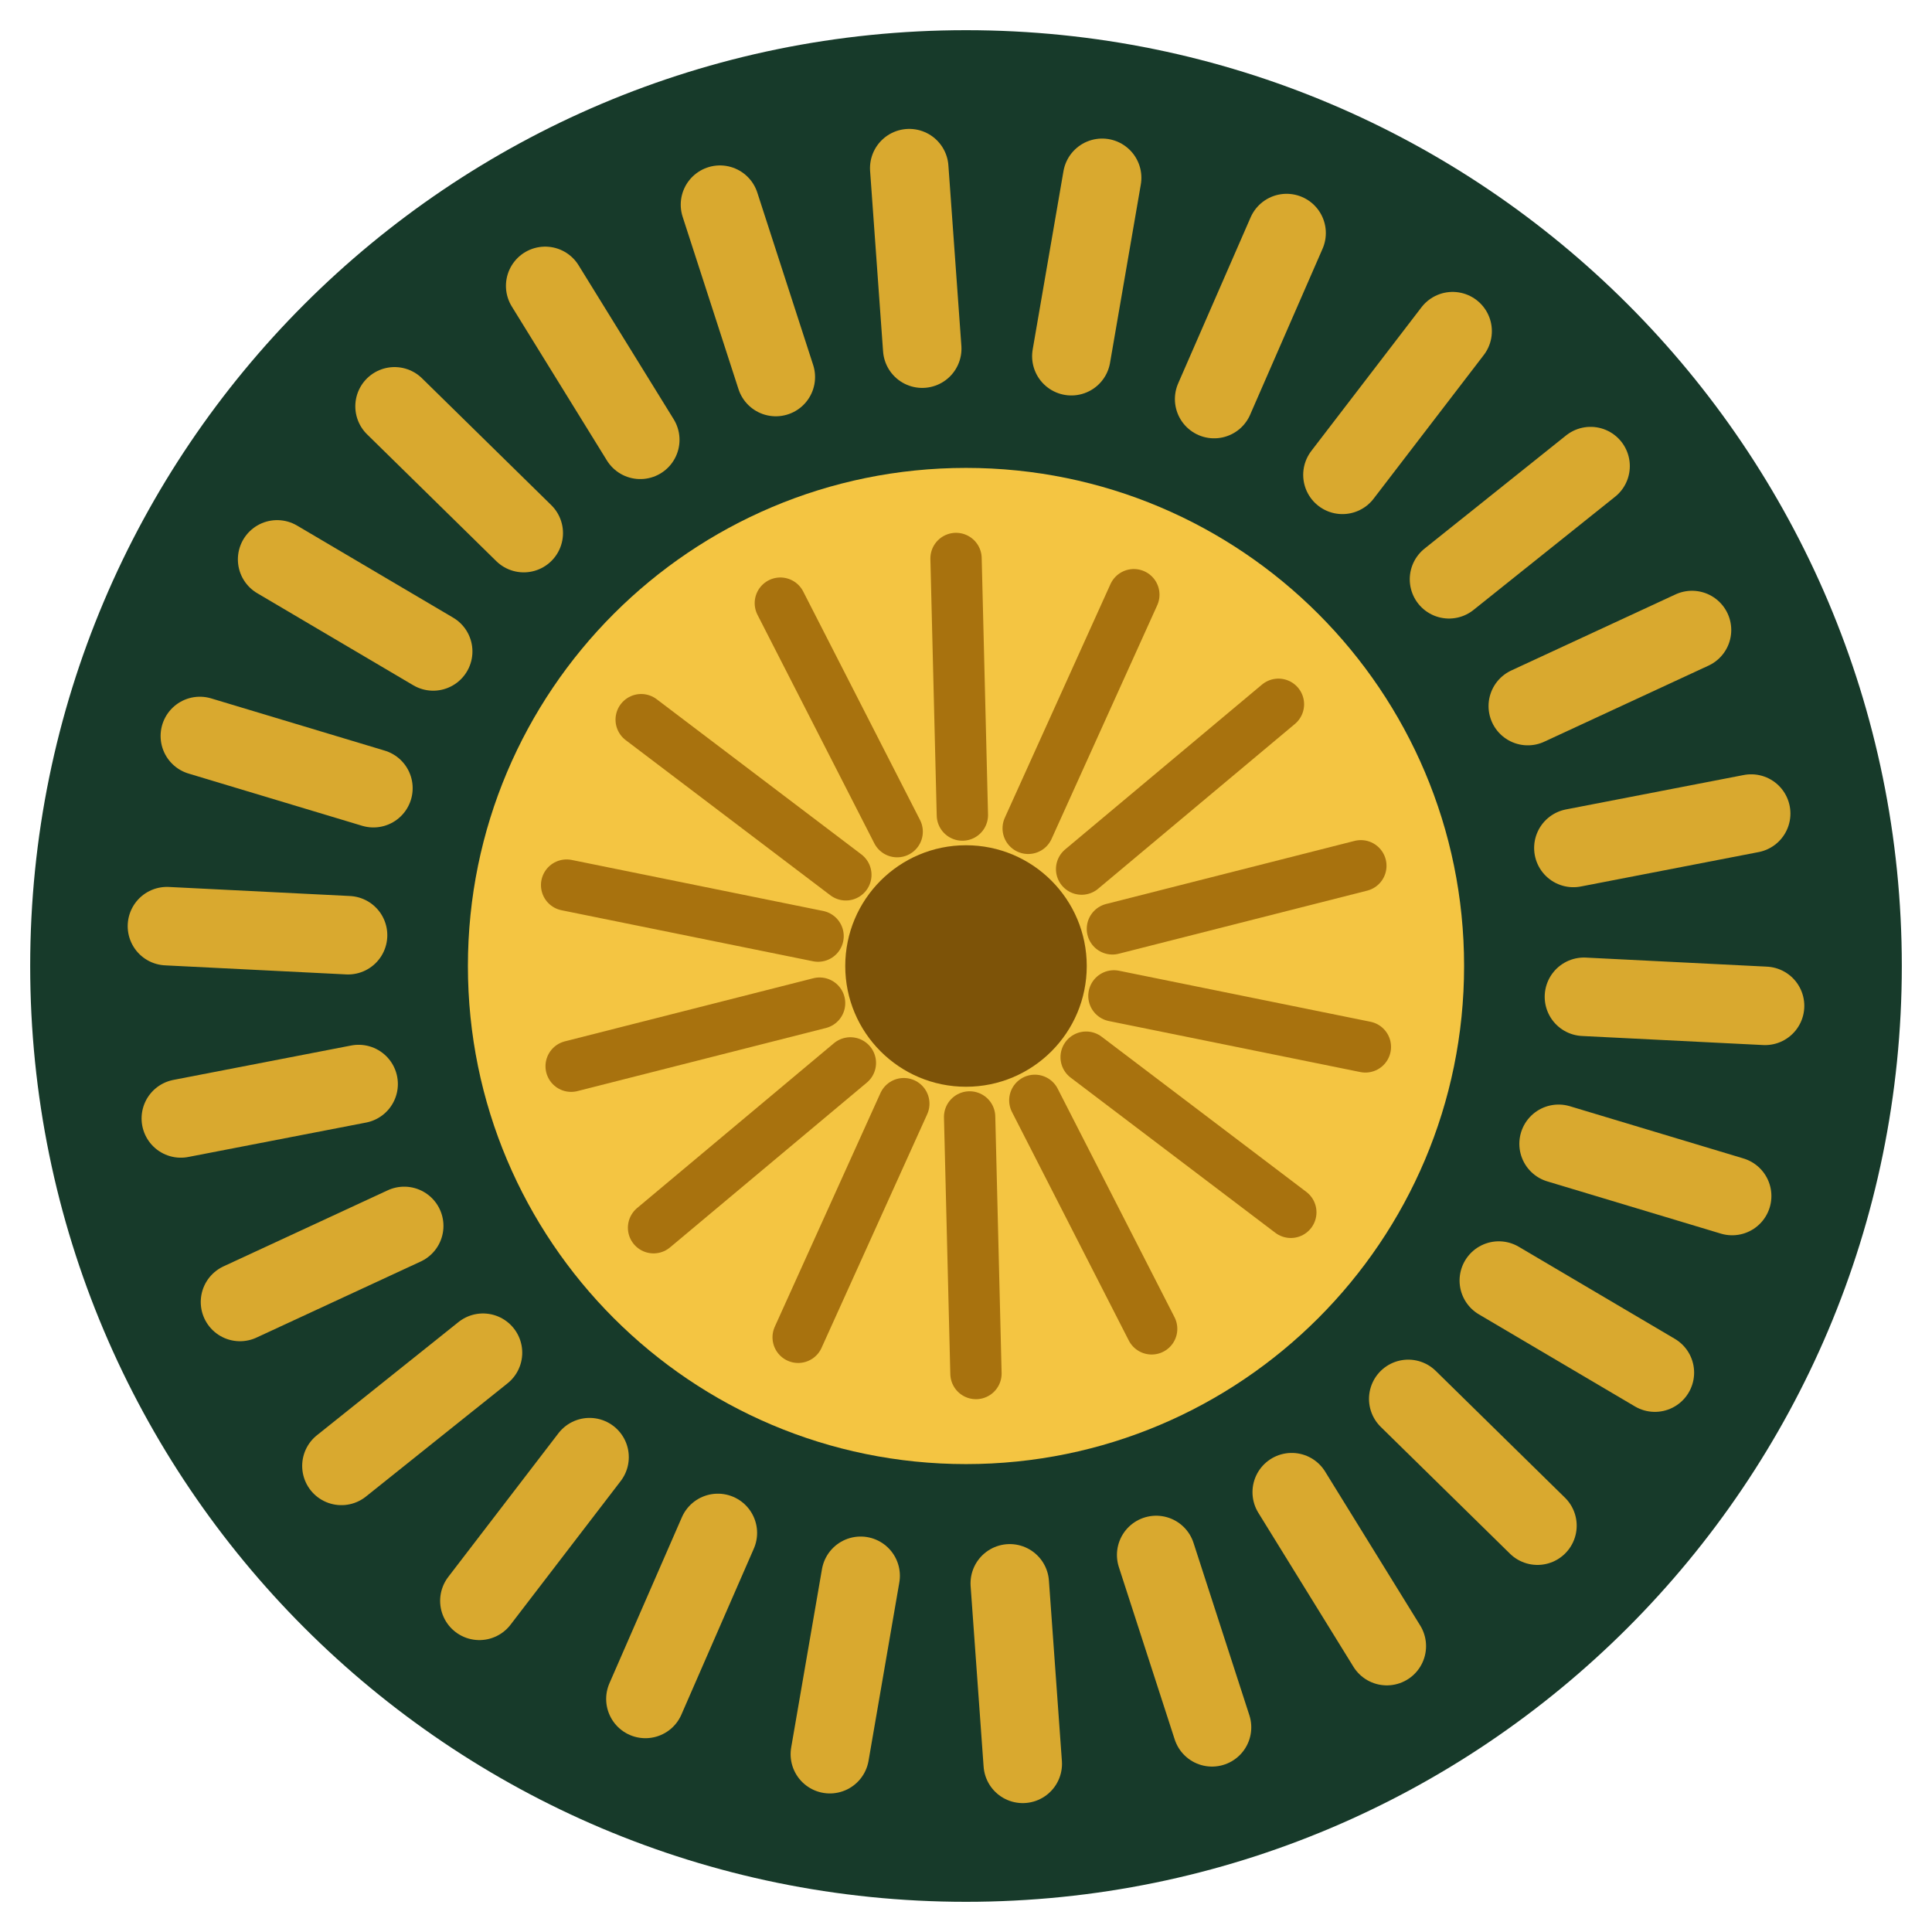
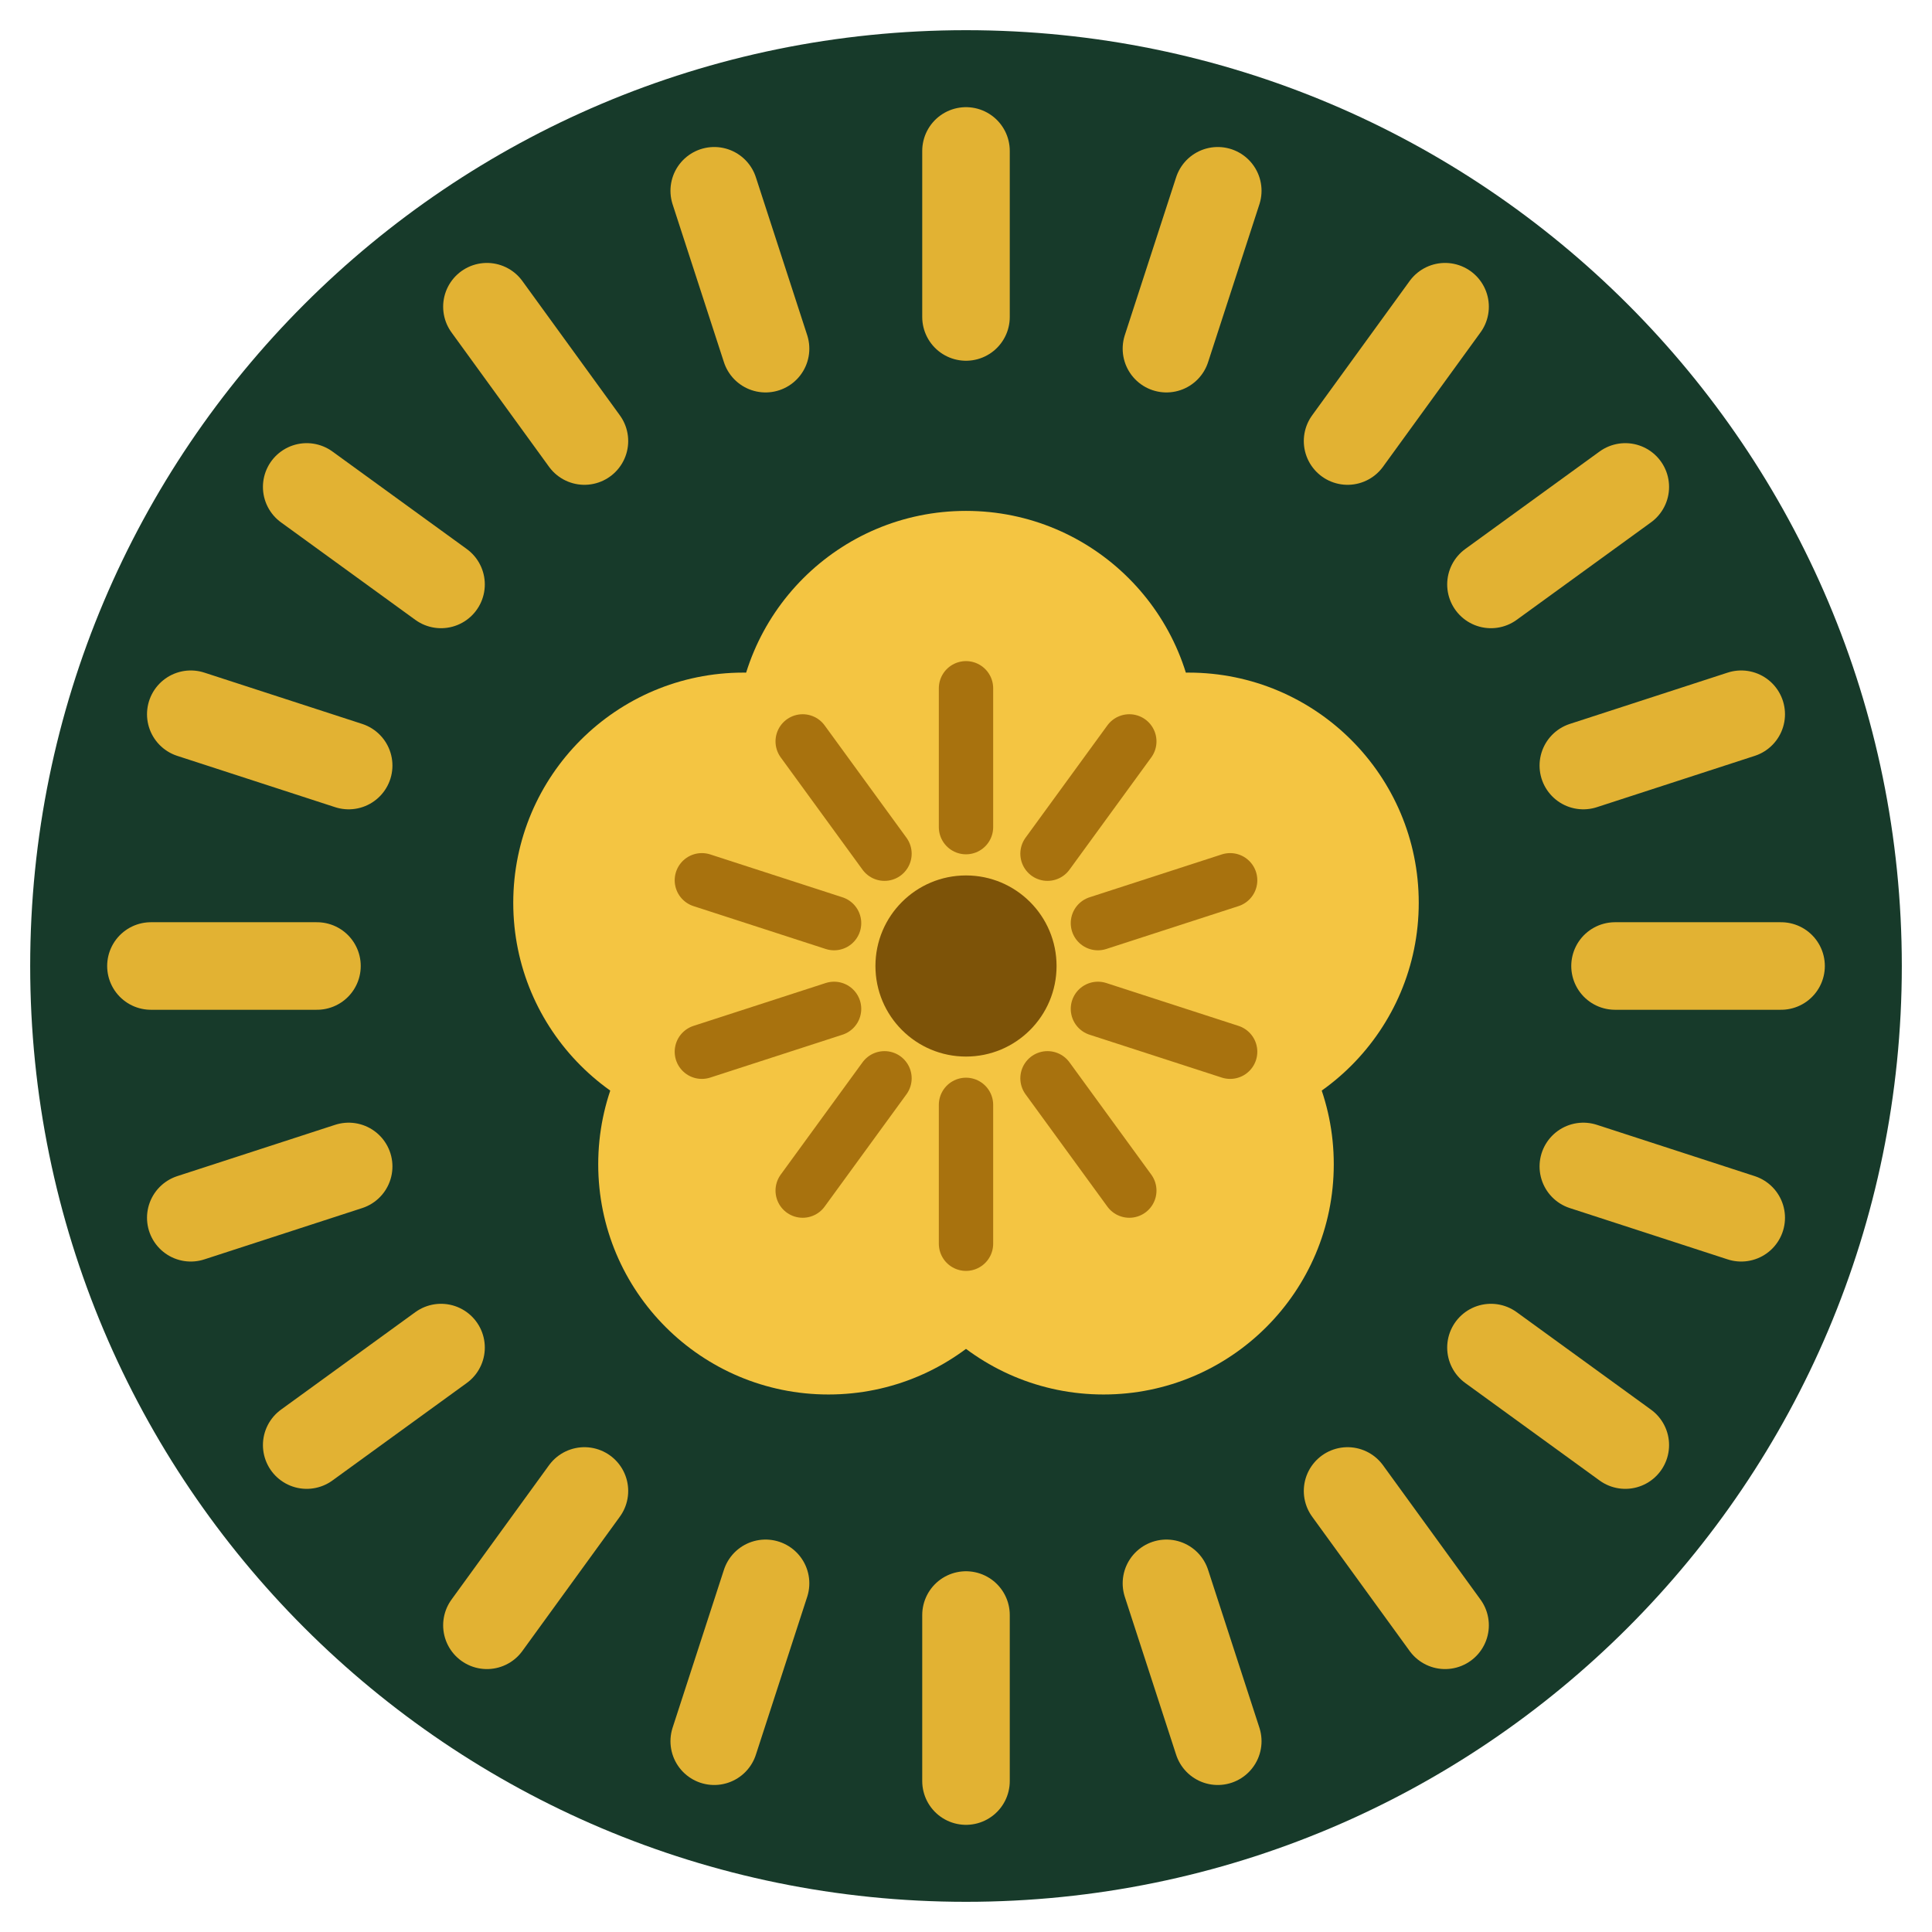
<svg xmlns="http://www.w3.org/2000/svg" viewBox="0 0 64 64">
  <circle cx="32" cy="32" r="31" fill="#173a2a" />
-   <g stroke="#d9a92f" stroke-width="2.6" stroke-linecap="round">
-     <line x1="52.47" y1="33.02" x2="58.47" y2="33.32" />
-     <line x1="51.63" y1="37.89" x2="57.38" y2="39.62" />
-     <line x1="49.65" y1="42.42" x2="54.82" y2="45.47" />
-     <line x1="46.65" y1="46.34" x2="50.93" y2="50.54" />
-     <line x1="42.79" y1="49.43" x2="45.94" y2="54.53" />
-     <line x1="38.30" y1="51.51" x2="40.15" y2="57.22" />
-     <line x1="33.45" y1="52.45" x2="33.88" y2="58.43" />
-     <line x1="28.51" y1="52.20" x2="27.49" y2="58.11" />
-     <line x1="23.78" y1="50.78" x2="21.38" y2="56.28" />
-     <line x1="19.53" y1="48.27" x2="15.88" y2="53.03" />
-     <line x1="16.00" y1="44.81" x2="11.31" y2="48.56" />
-     <line x1="13.39" y1="40.61" x2="7.95" y2="43.13" />
-     <line x1="11.88" y1="35.91" x2="5.99" y2="37.05" />
-     <line x1="11.53" y1="30.98" x2="5.53" y2="30.68" />
-     <line x1="12.37" y1="26.11" x2="6.62" y2="24.38" />
-     <line x1="14.35" y1="21.58" x2="9.18" y2="18.53" />
-     <line x1="17.35" y1="17.66" x2="13.07" y2="13.46" />
-     <line x1="21.21" y1="14.57" x2="18.06" y2="9.47" />
-     <line x1="25.70" y1="12.49" x2="23.85" y2="6.78" />
-     <line x1="30.55" y1="11.55" x2="30.12" y2="5.57" />
-     <line x1="35.49" y1="11.80" x2="36.51" y2="5.89" />
-     <line x1="40.22" y1="13.22" x2="42.62" y2="7.72" />
-     <line x1="44.47" y1="15.73" x2="48.12" y2="10.97" />
-     <line x1="48.00" y1="19.19" x2="52.69" y2="15.44" />
-     <line x1="50.61" y1="23.39" x2="56.05" y2="20.87" />
-     <line x1="52.12" y1="28.09" x2="58.01" y2="26.95" />
+   <g stroke="#e2b233" stroke-width="2.9" stroke-linecap="round">
+     <line x1="32.00" y1="10.50" x2="32.00" y2="5.00" />
+     <line x1="38.64" y1="11.55" x2="40.34" y2="6.32" />
+     <line x1="44.64" y1="14.61" x2="47.87" y2="10.16" />
+     <line x1="49.39" y1="19.36" x2="53.84" y2="16.13" />
+     <line x1="52.45" y1="25.36" x2="57.68" y2="23.66" />
+     <line x1="53.50" y1="32.00" x2="59.00" y2="32.00" />
+     <line x1="52.45" y1="38.64" x2="57.68" y2="40.34" />
+     <line x1="49.39" y1="44.64" x2="53.84" y2="47.87" />
+     <line x1="44.64" y1="49.39" x2="47.87" y2="53.84" />
+     <line x1="38.64" y1="52.45" x2="40.34" y2="57.68" />
+     <line x1="32.00" y1="53.50" x2="32.00" y2="59.00" />
+     <line x1="25.36" y1="52.45" x2="23.66" y2="57.68" />
+     <line x1="19.36" y1="49.39" x2="16.13" y2="53.84" />
+     <line x1="14.61" y1="44.64" x2="10.16" y2="47.87" />
+     <line x1="11.55" y1="38.64" x2="6.32" y2="40.34" />
+     <line x1="10.50" y1="32.00" x2="5.00" y2="32.00" />
+     <line x1="11.55" y1="25.36" x2="6.32" y2="23.66" />
+     <line x1="14.61" y1="19.36" x2="10.16" y2="16.13" />
+     <line x1="19.36" y1="14.61" x2="16.13" y2="10.16" />
+     <line x1="25.36" y1="11.55" x2="23.66" y2="6.32" />
  </g>
-   <circle cx="32" cy="32" r="16.5" fill="#f4c542" />
-   <g stroke="#a8720e" stroke-width="1.7" stroke-linecap="round">
-     <line x1="36.90" y1="32.99" x2="45.23" y2="34.68" />
-     <line x1="35.98" y1="35.02" x2="42.76" y2="40.16" />
-     <line x1="34.28" y1="36.45" x2="38.15" y2="44.02" />
-     <line x1="32.12" y1="37.00" x2="32.33" y2="45.50" />
-     <line x1="29.94" y1="36.56" x2="26.44" y2="44.30" />
-     <line x1="28.17" y1="35.21" x2="21.65" y2="40.67" />
-     <line x1="27.15" y1="33.23" x2="18.92" y2="35.32" />
-     <line x1="27.10" y1="31.01" x2="18.77" y2="29.32" />
-     <line x1="28.02" y1="28.98" x2="21.24" y2="23.84" />
-     <line x1="29.72" y1="27.55" x2="25.85" y2="19.98" />
-     <line x1="31.88" y1="27.00" x2="31.67" y2="18.50" />
-     <line x1="34.06" y1="27.44" x2="37.56" y2="19.70" />
-     <line x1="35.83" y1="28.79" x2="42.35" y2="23.33" />
-     <line x1="36.85" y1="30.77" x2="45.08" y2="28.68" />
+   <g transform="translate(32 32.3) scale(.62)" fill="#f4c542">
+     <circle cx="0" cy="-12.5" r="12.3" />
+     <circle cx="11.89" cy="-3.86" r="12.3" />
+     <circle cx="7.35" cy="10.11" r="12.3" />
+     <circle cx="-7.35" cy="10.11" r="12.3" />
+     <circle cx="-11.89" cy="-3.86" r="12.3" />
+     <circle r="12" />
  </g>
-   <circle cx="32" cy="32" r="4" fill="#7d5308" />
+   <g stroke="#a8720e" stroke-width="1.8" stroke-linecap="round">
+     <line x1="32.00" y1="27.40" x2="32.00" y2="22.80" />
+     <line x1="34.70" y1="28.28" x2="37.41" y2="24.56" />
+     <line x1="36.37" y1="30.58" x2="40.75" y2="29.16" />
+     <line x1="36.37" y1="33.42" x2="40.75" y2="34.84" />
+     <line x1="34.70" y1="35.72" x2="37.41" y2="39.44" />
+     <line x1="32.00" y1="36.60" x2="32.00" y2="41.20" />
+     <line x1="29.30" y1="35.72" x2="26.59" y2="39.44" />
+     <line x1="27.63" y1="33.42" x2="23.25" y2="34.84" />
+     <line x1="27.63" y1="30.58" x2="23.25" y2="29.16" />
+     <line x1="29.30" y1="28.28" x2="26.59" y2="24.56" />
+   </g>
+   <circle cx="32" cy="32" r="3" fill="#7d5308" />
</svg>
